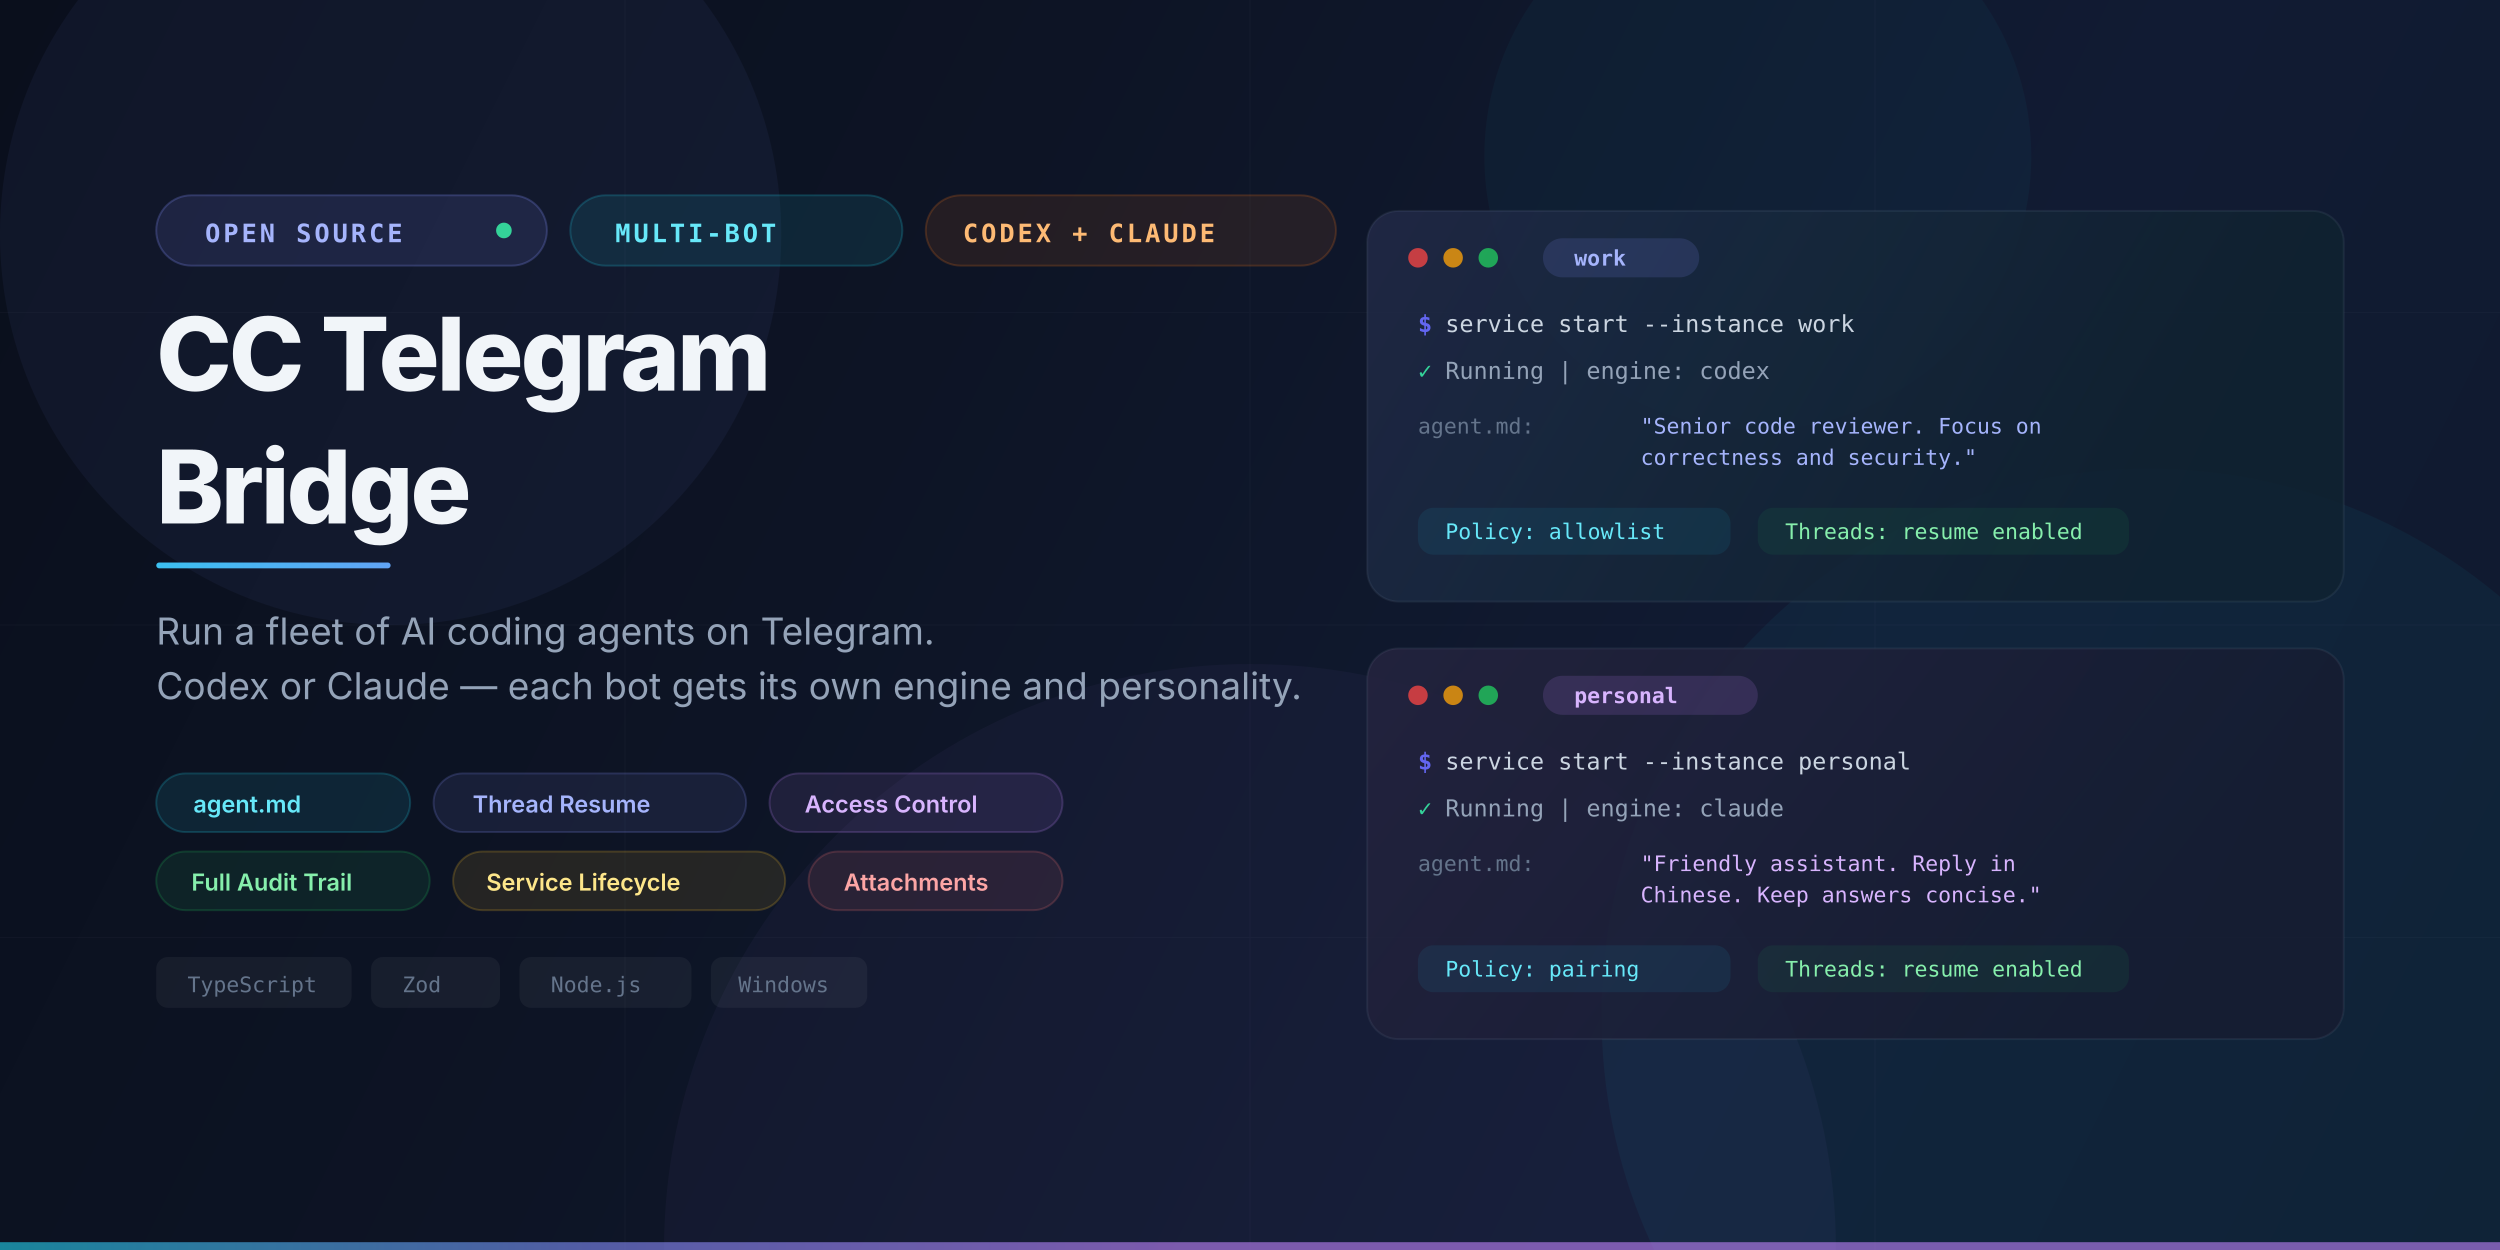
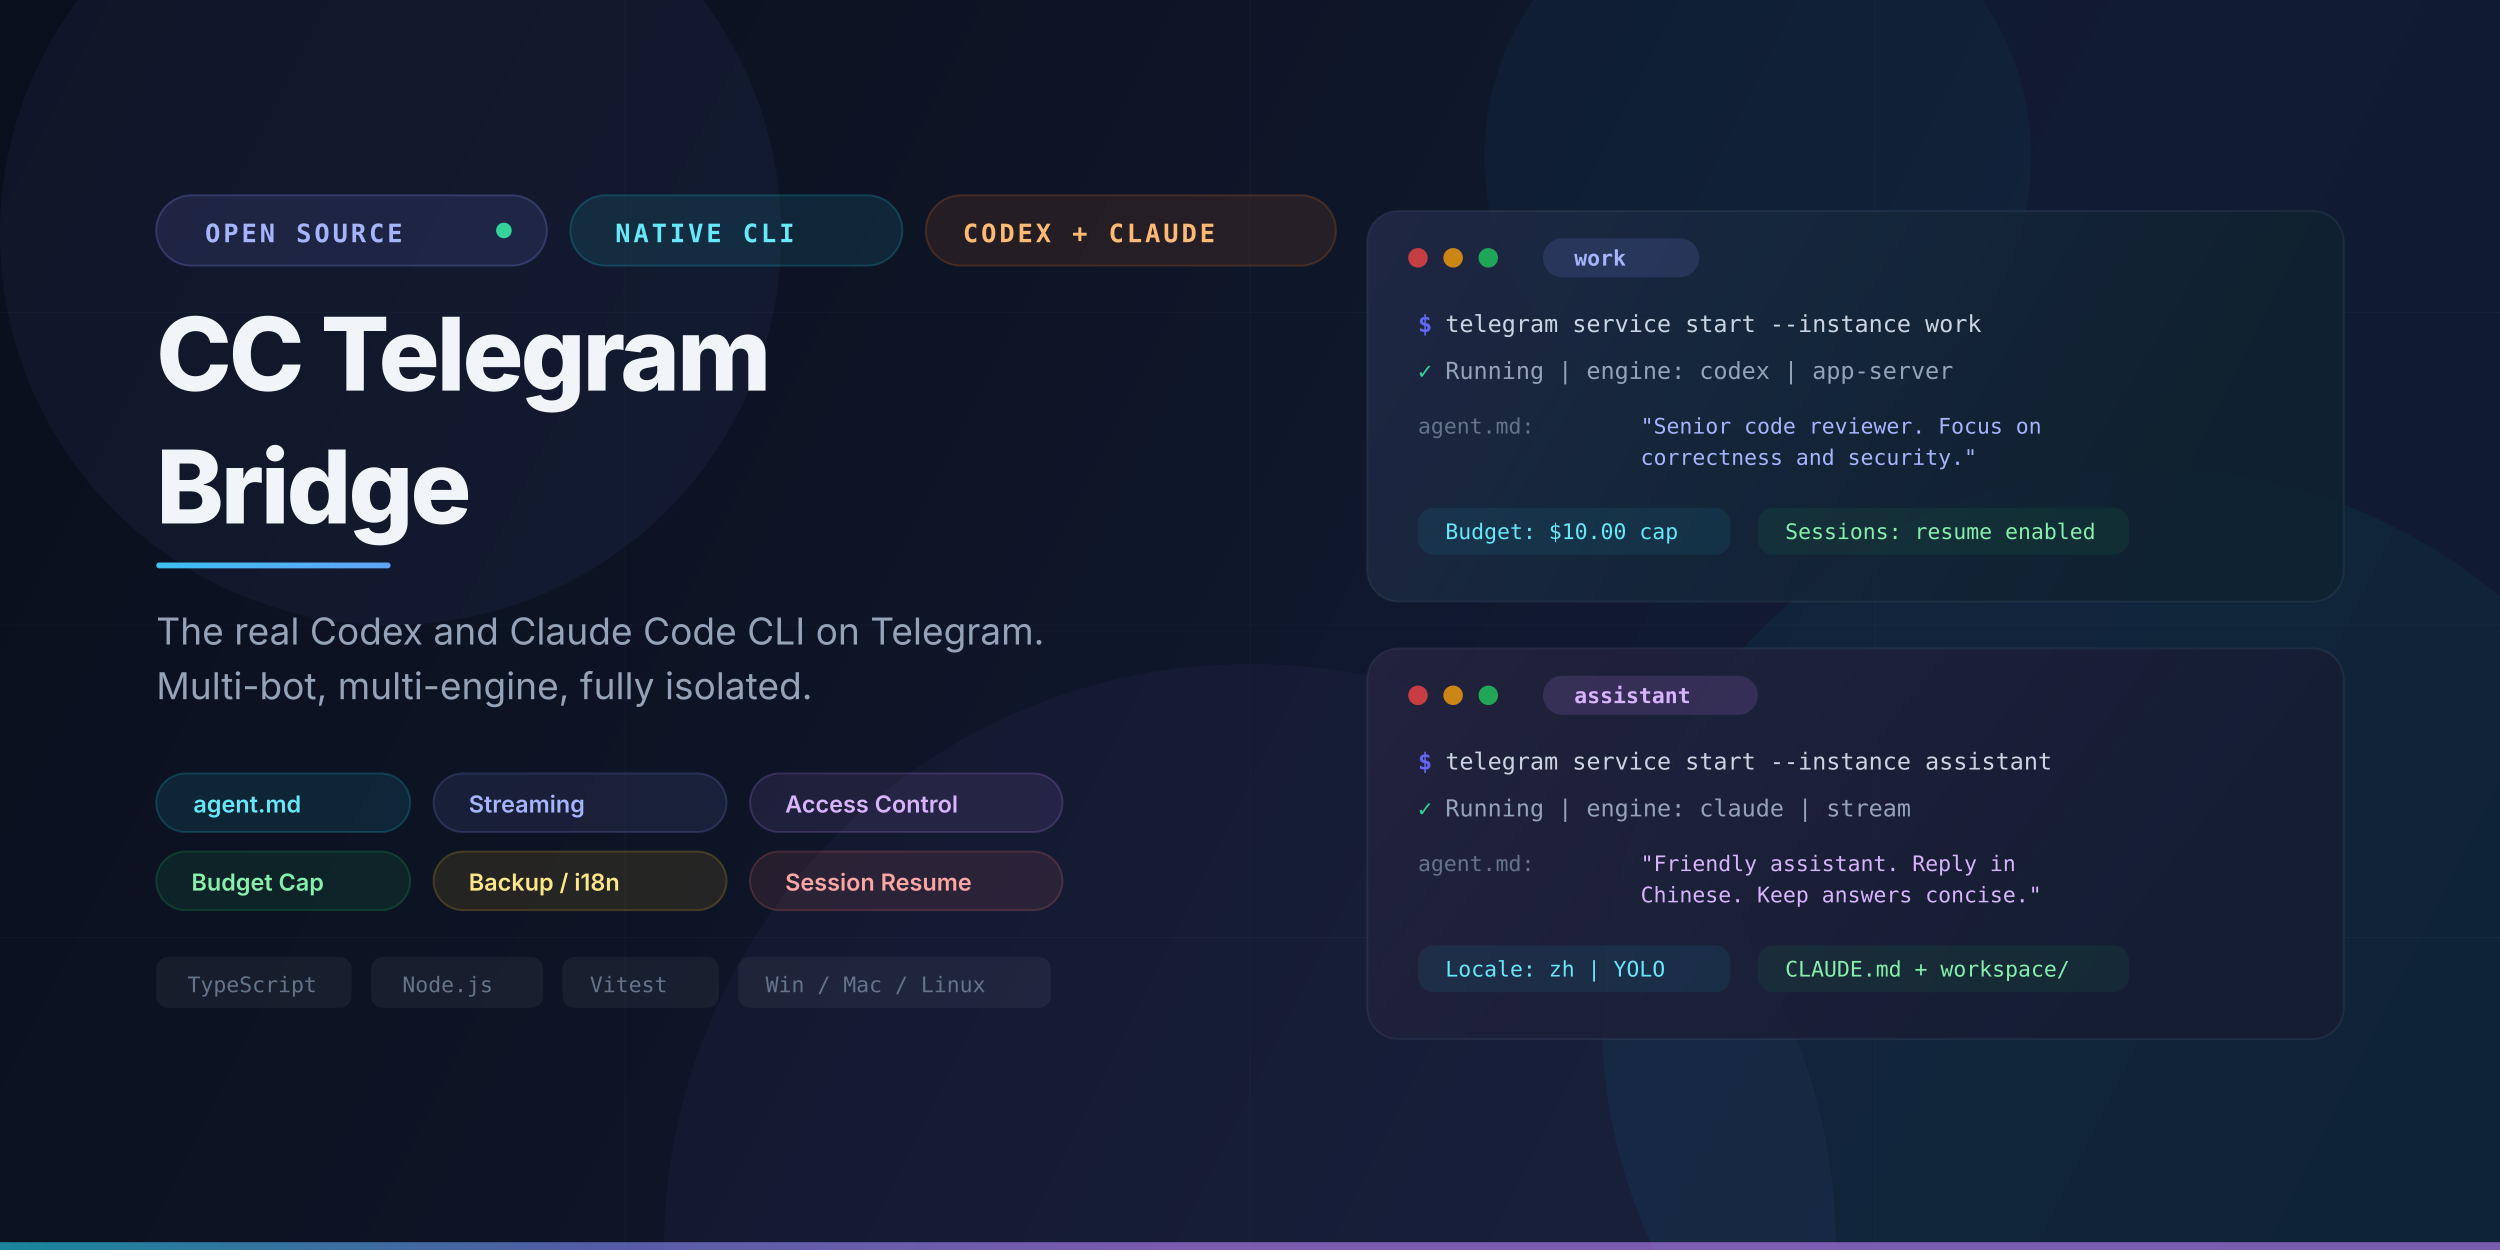
<svg xmlns="http://www.w3.org/2000/svg" width="1280" height="640" viewBox="0 0 1280 640" fill="none">
  <defs>
    <linearGradient id="bg" x1="0" y1="0" x2="1280" y2="640" gradientUnits="userSpaceOnUse">
      <stop stop-color="#0A0F1C" />
      <stop offset="0.35" stop-color="#0D1425" />
      <stop offset="0.7" stop-color="#111B33" />
      <stop offset="1" stop-color="#0F1A2E" />
    </linearGradient>
    <linearGradient id="accentGrad" x1="0" y1="0" x2="600" y2="0" gradientUnits="userSpaceOnUse">
      <stop stop-color="#22D3EE" />
      <stop offset="0.5" stop-color="#818CF8" />
      <stop offset="1" stop-color="#C084FC" />
    </linearGradient>
    <linearGradient id="cardGlow1" x1="700" y1="100" x2="1050" y2="310" gradientUnits="userSpaceOnUse">
      <stop stop-color="#818CF8" stop-opacity="0.15" />
      <stop offset="1" stop-color="#22D3EE" stop-opacity="0.06" />
    </linearGradient>
    <linearGradient id="cardGlow2" x1="700" y1="260" x2="1050" y2="530" gradientUnits="userSpaceOnUse">
      <stop stop-color="#C084FC" stop-opacity="0.12" />
      <stop offset="1" stop-color="#818CF8" stop-opacity="0.06" />
    </linearGradient>
  </defs>
  <rect width="1280" height="640" fill="url(#bg)" />
  <circle cx="200" cy="120" r="200" fill="#818CF8" fill-opacity="0.06" />
  <circle cx="1100" cy="520" r="280" fill="#22D3EE" fill-opacity="0.05" />
  <circle cx="640" cy="640" r="300" fill="#C084FC" fill-opacity="0.04" />
  <circle cx="900" cy="80" r="140" fill="#22D3EE" fill-opacity="0.04" />
  <g opacity="0.04" stroke="#94A3B8" stroke-width="0.5">
    <line x1="0" y1="160" x2="1280" y2="160" />
    <line x1="0" y1="320" x2="1280" y2="320" />
    <line x1="0" y1="480" x2="1280" y2="480" />
    <line x1="320" y1="0" x2="320" y2="640" />
    <line x1="640" y1="0" x2="640" y2="640" />
    <line x1="960" y1="0" x2="960" y2="640" />
  </g>
  <g>
    <rect x="80" y="100" width="200" height="36" rx="18" fill="rgba(130,140,248,0.12)" stroke="rgba(130,140,248,0.25)" stroke-width="1" />
    <text x="105" y="124" fill="#A5B4FC" font-family="'SF Mono', 'Cascadia Code', Consolas, monospace" font-size="13" font-weight="600" letter-spacing="1.5">OPEN SOURCE</text>
    <circle cx="258" cy="118" r="4" fill="#34D399" />
    <rect x="292" y="100" width="170" height="36" rx="18" fill="rgba(34,211,238,0.1)" stroke="rgba(34,211,238,0.2)" stroke-width="1" />
-     <text x="315" y="124" fill="#67E8F9" font-family="'SF Mono', 'Cascadia Code', Consolas, monospace" font-size="13" font-weight="600" letter-spacing="1.5">MULTI-BOT</text>
+     <text x="315" y="124" fill="#67E8F9" font-family="'SF Mono', 'Cascadia Code', Consolas, monospace" font-size="13" font-weight="600" letter-spacing="1.5">NATIVE CLI</text>
    <rect x="474" y="100" width="210" height="36" rx="18" fill="rgba(249,115,22,0.1)" stroke="rgba(249,115,22,0.2)" stroke-width="1" />
    <text x="493" y="124" fill="#FDBA74" font-family="'SF Mono', 'Cascadia Code', Consolas, monospace" font-size="13" font-weight="600" letter-spacing="1.5">CODEX + CLAUDE</text>
    <text x="80" y="200" fill="#F1F5F9" font-family="'Inter', 'SF Pro Display', 'Segoe UI', system-ui, sans-serif" font-size="52" font-weight="800" letter-spacing="-1.5">CC Telegram</text>
    <text x="80" y="268" fill="#F1F5F9" font-family="'Inter', 'SF Pro Display', 'Segoe UI', system-ui, sans-serif" font-size="52" font-weight="800" letter-spacing="-1.5">Bridge</text>
    <rect x="80" y="288" width="120" height="3" rx="1.5" fill="url(#accentGrad)" />
-     <text x="80" y="330" fill="#94A3B8" font-family="'Inter', 'SF Pro Display', 'Segoe UI', system-ui, sans-serif" font-size="19" font-weight="400">Run a fleet of AI coding agents on Telegram.</text>
-     <text x="80" y="358" fill="#94A3B8" font-family="'Inter', 'SF Pro Display', 'Segoe UI', system-ui, sans-serif" font-size="19" font-weight="400">Codex or Claude — each bot gets its own engine and personality.</text>
+     <text x="80" y="330" fill="#94A3B8" font-family="'Inter', 'SF Pro Display', 'Segoe UI', system-ui, sans-serif" font-size="19" font-weight="400">The real Codex and Claude Code CLI on Telegram.</text>
+     <text x="80" y="358" fill="#94A3B8" font-family="'Inter', 'SF Pro Display', 'Segoe UI', system-ui, sans-serif" font-size="19" font-weight="400">Multi-bot, multi-engine, fully isolated.</text>
    <g>
      <rect x="80" y="396" width="130" height="30" rx="15" fill="rgba(34,211,238,0.1)" stroke="rgba(34,211,238,0.2)" stroke-width="1" />
      <text x="99" y="416" fill="#67E8F9" font-family="'Inter', system-ui, sans-serif" font-size="12" font-weight="600">agent.md</text>
-       <rect x="222" y="396" width="160" height="30" rx="15" fill="rgba(130,140,248,0.1)" stroke="rgba(130,140,248,0.2)" stroke-width="1" />
-       <text x="242" y="416" fill="#A5B4FC" font-family="'Inter', system-ui, sans-serif" font-size="12" font-weight="600">Thread Resume</text>
-       <rect x="394" y="396" width="150" height="30" rx="15" fill="rgba(192,132,252,0.1)" stroke="rgba(192,132,252,0.2)" stroke-width="1" />
-       <text x="412" y="416" fill="#D8B4FE" font-family="'Inter', system-ui, sans-serif" font-size="12" font-weight="600">Access Control</text>
+       <rect x="222" y="396" width="150" height="30" rx="15" fill="rgba(130,140,248,0.1)" stroke="rgba(130,140,248,0.2)" stroke-width="1" />
+       <text x="240" y="416" fill="#A5B4FC" font-family="'Inter', system-ui, sans-serif" font-size="12" font-weight="600">Streaming</text>
+       <rect x="384" y="396" width="160" height="30" rx="15" fill="rgba(192,132,252,0.1)" stroke="rgba(192,132,252,0.2)" stroke-width="1" />
+       <text x="402" y="416" fill="#D8B4FE" font-family="'Inter', system-ui, sans-serif" font-size="12" font-weight="600">Access Control</text>
    </g>
    <g>
-       <rect x="80" y="436" width="140" height="30" rx="15" fill="rgba(34,197,94,0.1)" stroke="rgba(34,197,94,0.2)" stroke-width="1" />
-       <text x="98" y="456" fill="#86EFAC" font-family="'Inter', system-ui, sans-serif" font-size="12" font-weight="600">Full Audit Trail</text>
-       <rect x="232" y="436" width="170" height="30" rx="15" fill="rgba(251,191,36,0.1)" stroke="rgba(251,191,36,0.2)" stroke-width="1" />
-       <text x="249" y="456" fill="#FDE68A" font-family="'Inter', system-ui, sans-serif" font-size="12" font-weight="600">Service Lifecycle</text>
-       <rect x="414" y="436" width="130" height="30" rx="15" fill="rgba(248,113,113,0.1)" stroke="rgba(248,113,113,0.2)" stroke-width="1" />
-       <text x="432" y="456" fill="#FCA5A5" font-family="'Inter', system-ui, sans-serif" font-size="12" font-weight="600">Attachments</text>
+       <rect x="80" y="436" width="130" height="30" rx="15" fill="rgba(34,197,94,0.1)" stroke="rgba(34,197,94,0.2)" stroke-width="1" />
+       <text x="98" y="456" fill="#86EFAC" font-family="'Inter', system-ui, sans-serif" font-size="12" font-weight="600">Budget Cap</text>
+       <rect x="222" y="436" width="150" height="30" rx="15" fill="rgba(251,191,36,0.1)" stroke="rgba(251,191,36,0.2)" stroke-width="1" />
+       <text x="240" y="456" fill="#FDE68A" font-family="'Inter', system-ui, sans-serif" font-size="12" font-weight="600">Backup / i18n</text>
+       <rect x="384" y="436" width="160" height="30" rx="15" fill="rgba(248,113,113,0.1)" stroke="rgba(248,113,113,0.2)" stroke-width="1" />
+       <text x="402" y="456" fill="#FCA5A5" font-family="'Inter', system-ui, sans-serif" font-size="12" font-weight="600">Session Resume</text>
    </g>
    <g>
      <rect x="80" y="490" width="100" height="26" rx="6" fill="rgba(255,255,255,0.05)" />
      <text x="96" y="508" fill="#64748B" font-family="'SF Mono', Consolas, monospace" font-size="11" font-weight="500">TypeScript</text>
-       <rect x="190" y="490" width="66" height="26" rx="6" fill="rgba(255,255,255,0.05)" />
-       <text x="206" y="508" fill="#64748B" font-family="'SF Mono', Consolas, monospace" font-size="11" font-weight="500">Zod</text>
-       <rect x="266" y="490" width="88" height="26" rx="6" fill="rgba(255,255,255,0.05)" />
-       <text x="282" y="508" fill="#64748B" font-family="'SF Mono', Consolas, monospace" font-size="11" font-weight="500">Node.js</text>
-       <rect x="364" y="490" width="80" height="26" rx="6" fill="rgba(255,255,255,0.05)" />
-       <text x="378" y="508" fill="#64748B" font-family="'SF Mono', Consolas, monospace" font-size="11" font-weight="500">Windows</text>
+       <rect x="190" y="490" width="88" height="26" rx="6" fill="rgba(255,255,255,0.05)" />
+       <text x="206" y="508" fill="#64748B" font-family="'SF Mono', Consolas, monospace" font-size="11" font-weight="500">Node.js</text>
+       <rect x="288" y="490" width="80" height="26" rx="6" fill="rgba(255,255,255,0.05)" />
+       <text x="302" y="508" fill="#64748B" font-family="'SF Mono', Consolas, monospace" font-size="11" font-weight="500">Vitest</text>
+       <rect x="378" y="490" width="160" height="26" rx="6" fill="rgba(255,255,255,0.05)" />
+       <text x="392" y="508" fill="#64748B" font-family="'SF Mono', Consolas, monospace" font-size="11" font-weight="500">Win / Mac / Linux</text>
    </g>
  </g>
  <g>
    <rect x="700" y="108" width="500" height="200" rx="16" fill="rgba(15,20,35,0.85)" stroke="rgba(148,163,184,0.1)" stroke-width="1" />
    <rect x="700" y="108" width="500" height="200" rx="16" fill="url(#cardGlow1)" />
    <circle cx="726" cy="132" r="5" fill="#EF4444" fill-opacity="0.8" />
    <circle cx="744" cy="132" r="5" fill="#F59E0B" fill-opacity="0.8" />
    <circle cx="762" cy="132" r="5" fill="#22C55E" fill-opacity="0.8" />
    <rect x="790" y="122" width="80" height="20" rx="10" fill="rgba(130,140,248,0.15)" />
    <text x="806" y="136" fill="#A5B4FC" font-family="'SF Mono', Consolas, monospace" font-size="11" font-weight="600">work</text>
    <text x="726" y="170" fill="#6366F1" font-family="'SF Mono', Consolas, monospace" font-size="12" font-weight="600">$</text>
-     <text x="740" y="170" fill="#CBD5E1" font-family="'SF Mono', Consolas, monospace" font-size="12"> service start --instance work</text>
+     <text x="740" y="170" fill="#CBD5E1" font-family="'SF Mono', Consolas, monospace" font-size="12"> telegram service start --instance work</text>
    <text x="726" y="194" fill="#34D399" font-family="'SF Mono', Consolas, monospace" font-size="12">✓</text>
-     <text x="740" y="194" fill="#94A3B8" font-family="'SF Mono', Consolas, monospace" font-size="12"> Running | engine: codex</text>
+     <text x="740" y="194" fill="#94A3B8" font-family="'SF Mono', Consolas, monospace" font-size="12"> Running | engine: codex | app-server</text>
    <text x="726" y="222" fill="#64748B" font-family="'SF Mono', Consolas, monospace" font-size="11">  agent.md:</text>
    <text x="840" y="222" fill="#A5B4FC" font-family="'SF Mono', Consolas, monospace" font-size="11">"Senior code reviewer. Focus on</text>
    <text x="840" y="238" fill="#A5B4FC" font-family="'SF Mono', Consolas, monospace" font-size="11"> correctness and security."</text>
    <rect x="726" y="260" width="160" height="24" rx="8" fill="rgba(34,211,238,0.08)" />
-     <text x="740" y="276" fill="#67E8F9" font-family="'SF Mono', Consolas, monospace" font-size="11">Policy: allowlist</text>
+     <text x="740" y="276" fill="#67E8F9" font-family="'SF Mono', Consolas, monospace" font-size="11">Budget: $10.00 cap</text>
    <rect x="900" y="260" width="190" height="24" rx="8" fill="rgba(34,197,94,0.08)" />
-     <text x="914" y="276" fill="#86EFAC" font-family="'SF Mono', Consolas, monospace" font-size="11">Threads: resume enabled</text>
+     <text x="914" y="276" fill="#86EFAC" font-family="'SF Mono', Consolas, monospace" font-size="11">Sessions: resume enabled</text>
    <rect x="700" y="332" width="500" height="200" rx="16" fill="rgba(15,20,35,0.85)" stroke="rgba(148,163,184,0.1)" stroke-width="1" />
    <rect x="700" y="332" width="500" height="200" rx="16" fill="url(#cardGlow2)" />
    <circle cx="726" cy="356" r="5" fill="#EF4444" fill-opacity="0.8" />
    <circle cx="744" cy="356" r="5" fill="#F59E0B" fill-opacity="0.8" />
    <circle cx="762" cy="356" r="5" fill="#22C55E" fill-opacity="0.8" />
    <rect x="790" y="346" width="110" height="20" rx="10" fill="rgba(192,132,252,0.15)" />
-     <text x="806" y="360" fill="#D8B4FE" font-family="'SF Mono', Consolas, monospace" font-size="11" font-weight="600">personal</text>
+     <text x="806" y="360" fill="#D8B4FE" font-family="'SF Mono', Consolas, monospace" font-size="11" font-weight="600">assistant</text>
    <text x="726" y="394" fill="#6366F1" font-family="'SF Mono', Consolas, monospace" font-size="12" font-weight="600">$</text>
-     <text x="740" y="394" fill="#CBD5E1" font-family="'SF Mono', Consolas, monospace" font-size="12"> service start --instance personal</text>
+     <text x="740" y="394" fill="#CBD5E1" font-family="'SF Mono', Consolas, monospace" font-size="12"> telegram service start --instance assistant</text>
    <text x="726" y="418" fill="#34D399" font-family="'SF Mono', Consolas, monospace" font-size="12">✓</text>
-     <text x="740" y="418" fill="#94A3B8" font-family="'SF Mono', Consolas, monospace" font-size="12"> Running | engine: claude</text>
+     <text x="740" y="418" fill="#94A3B8" font-family="'SF Mono', Consolas, monospace" font-size="12"> Running | engine: claude | stream</text>
    <text x="726" y="446" fill="#64748B" font-family="'SF Mono', Consolas, monospace" font-size="11">  agent.md:</text>
    <text x="840" y="446" fill="#D8B4FE" font-family="'SF Mono', Consolas, monospace" font-size="11">"Friendly assistant. Reply in</text>
    <text x="840" y="462" fill="#D8B4FE" font-family="'SF Mono', Consolas, monospace" font-size="11"> Chinese. Keep answers concise."</text>
    <rect x="726" y="484" width="160" height="24" rx="8" fill="rgba(34,211,238,0.08)" />
-     <text x="740" y="500" fill="#67E8F9" font-family="'SF Mono', Consolas, monospace" font-size="11">Policy: pairing</text>
+     <text x="740" y="500" fill="#67E8F9" font-family="'SF Mono', Consolas, monospace" font-size="11">Locale: zh | YOLO</text>
    <rect x="900" y="484" width="190" height="24" rx="8" fill="rgba(34,197,94,0.08)" />
-     <text x="914" y="500" fill="#86EFAC" font-family="'SF Mono', Consolas, monospace" font-size="11">Threads: resume enabled</text>
+     <text x="914" y="500" fill="#86EFAC" font-family="'SF Mono', Consolas, monospace" font-size="11">CLAUDE.md + workspace/</text>
  </g>
  <rect x="0" y="636" width="1280" height="4" fill="url(#accentGrad)" opacity="0.6" />
</svg>
